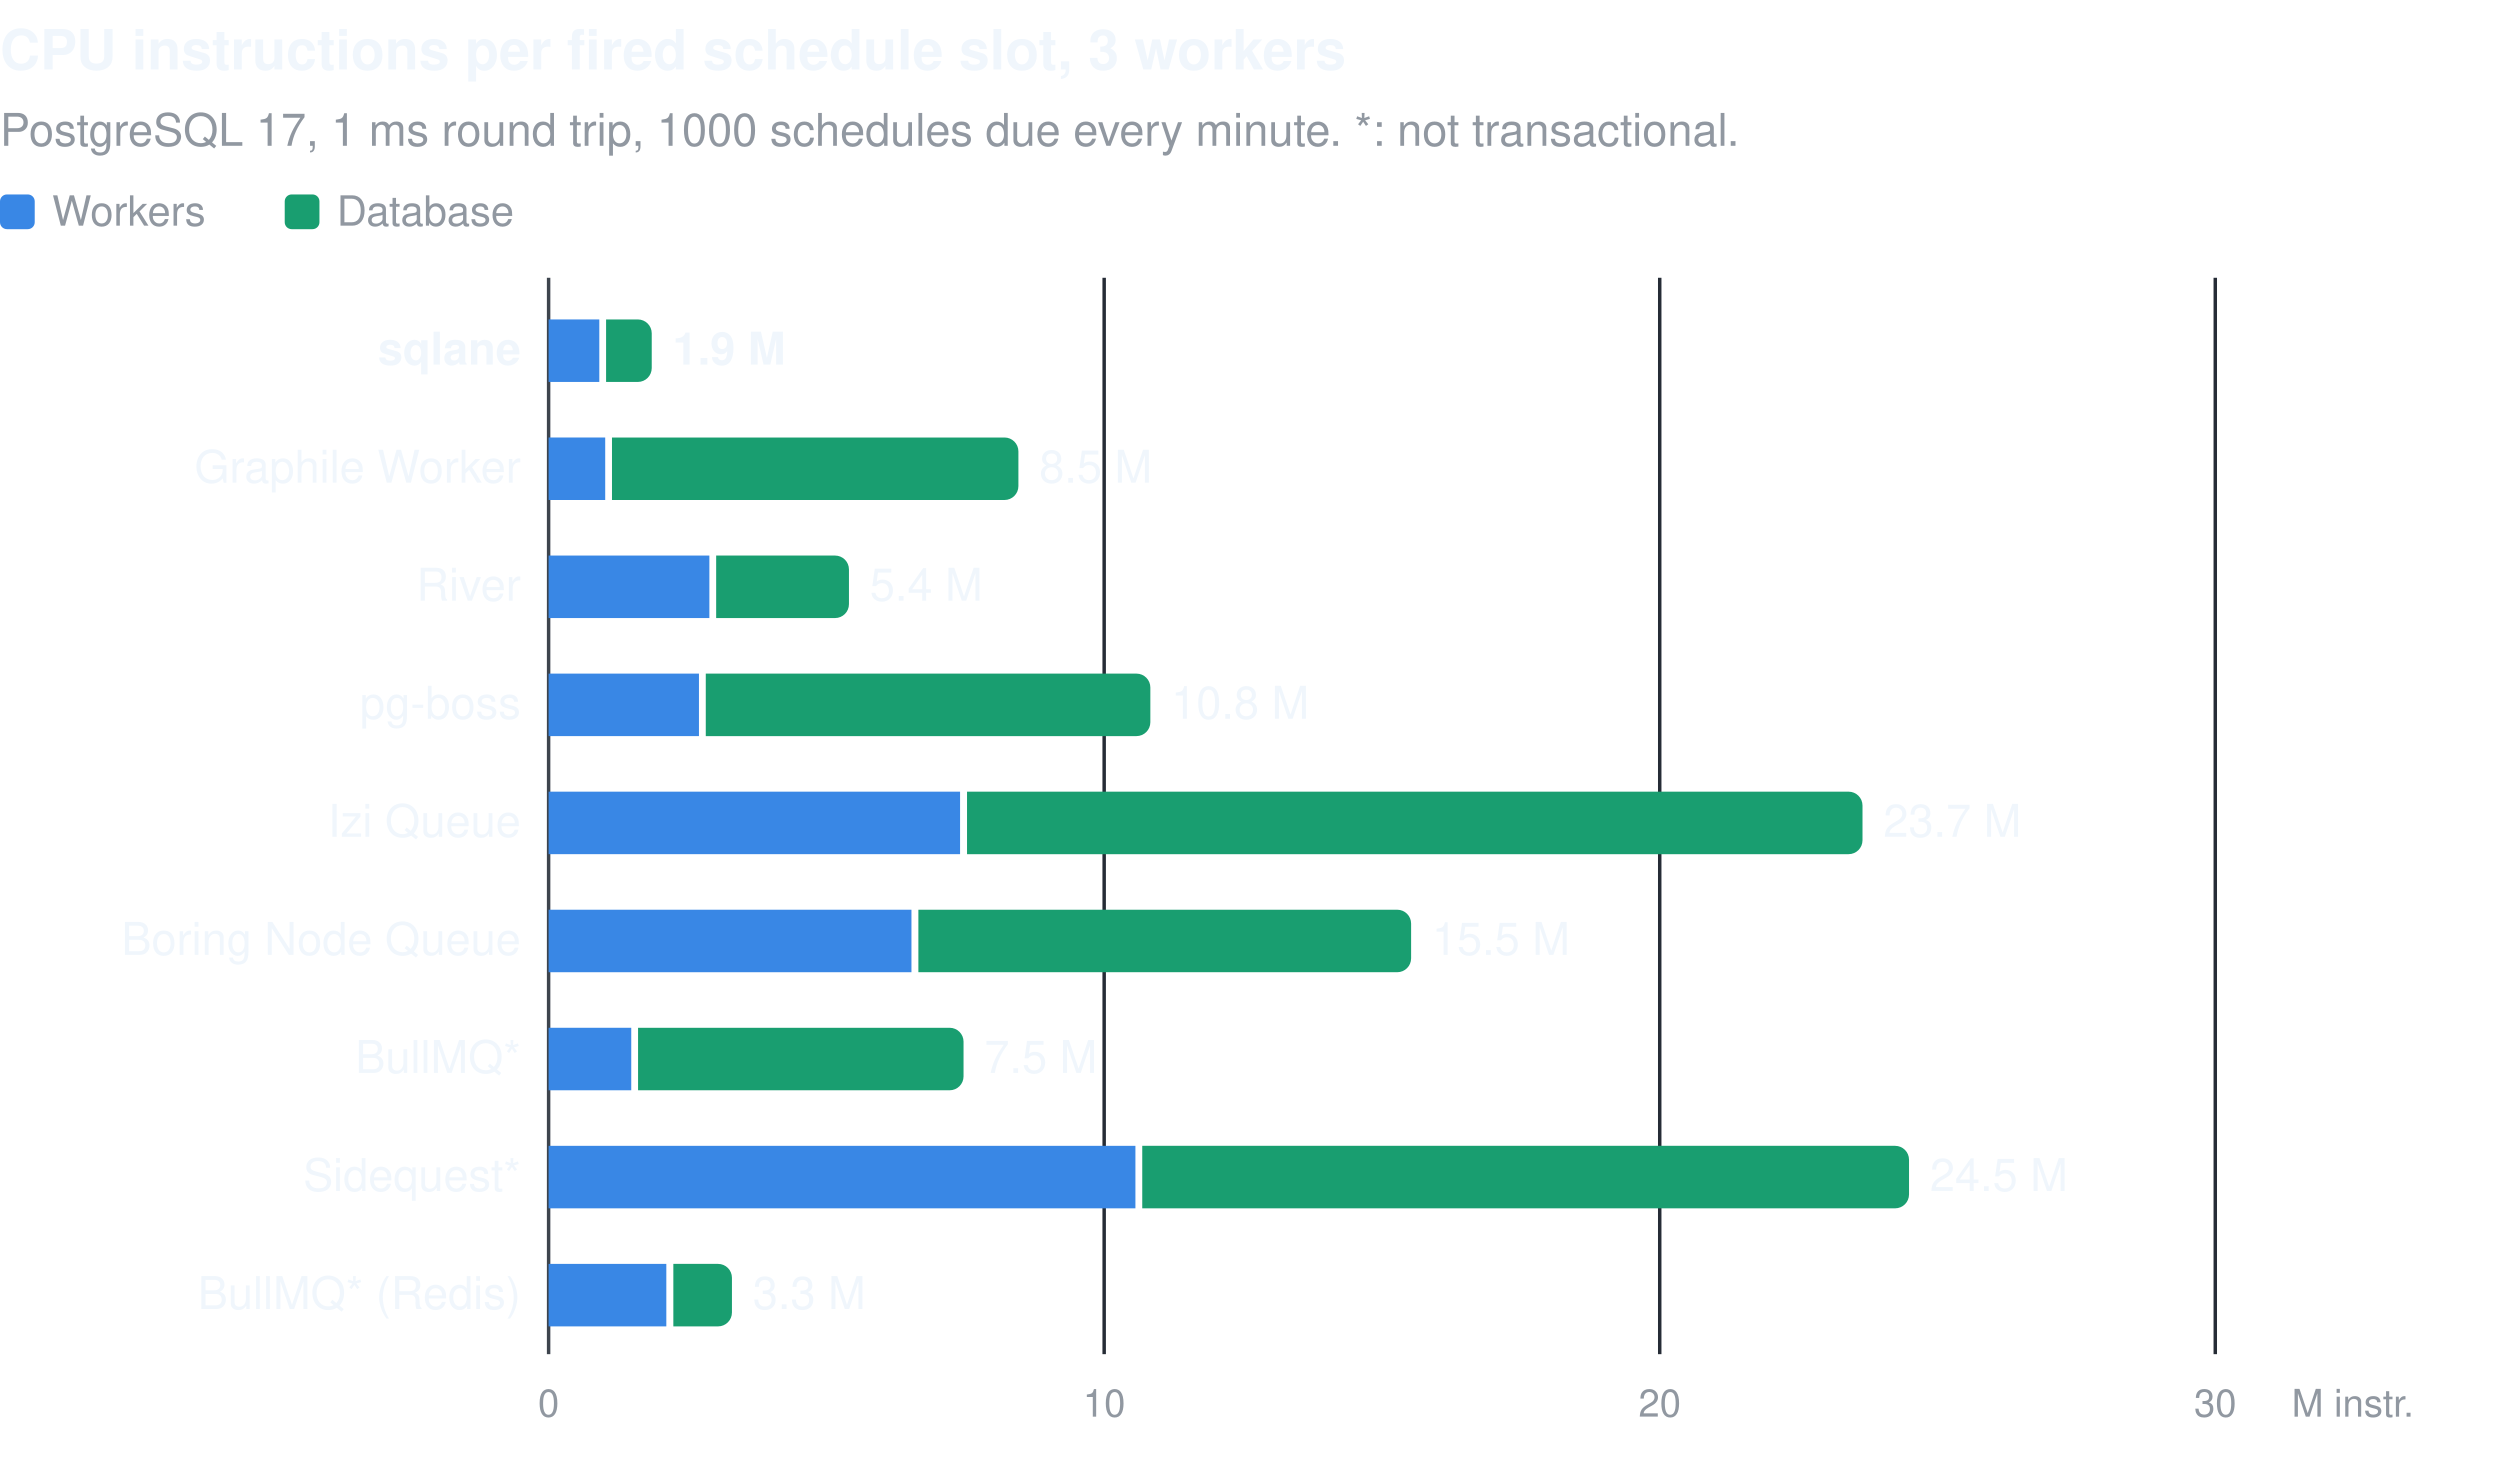
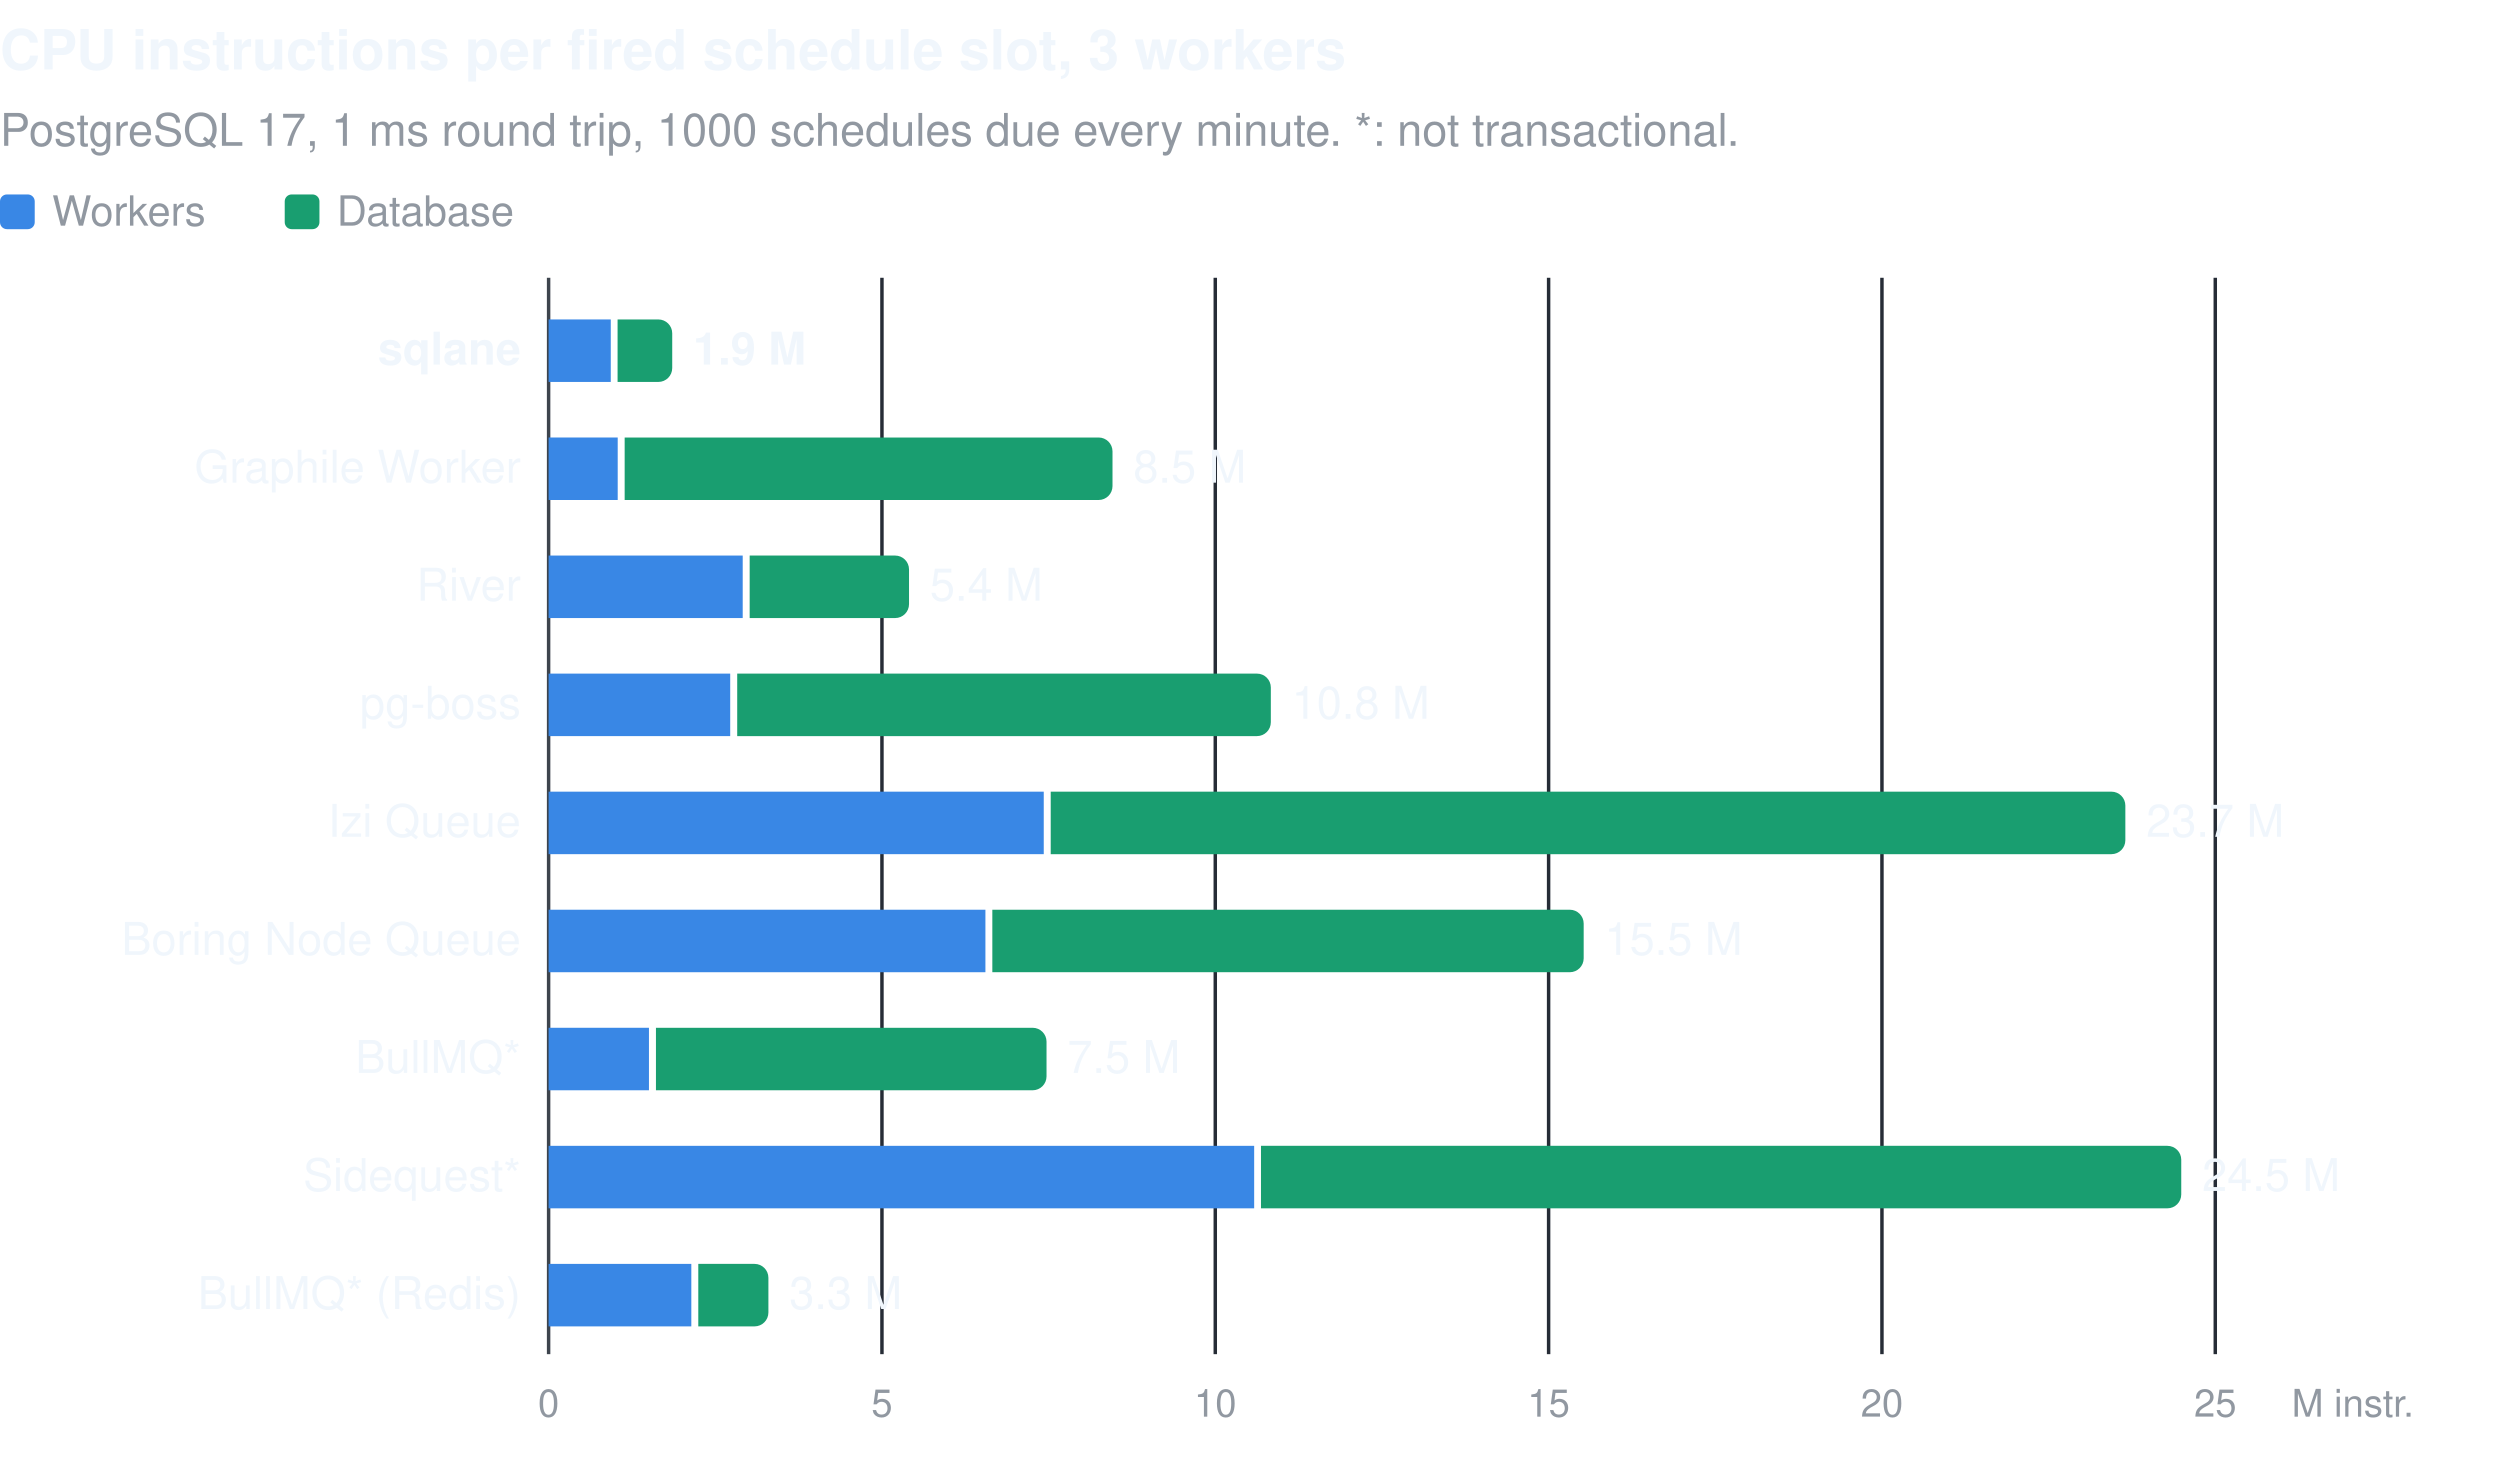
<svg xmlns="http://www.w3.org/2000/svg" width="720" height="424" viewBox="0 0 720 424" font-family="-apple-system, BlinkMacSystemFont, 'Segoe UI', Helvetica, Arial, sans-serif" role="img" aria-label="CPU instructions per fired schedule slot, 3 workers">
  <text x="0" y="20" font-size="16" font-weight="600" fill="#f0f6fc">CPU instructions per fired schedule slot, 3 workers</text>
  <text x="0" y="42" font-size="13" fill="#9198a1">PostgreSQL 17, 1 ms round trip, 1000 schedules due every minute. *: not transactional.</text>
  <rect x="0" y="56" width="10" height="10" rx="2" fill="#3987e5" />
  <text x="15" y="65" font-size="12" fill="#9198a1">Workers</text>
  <rect x="82" y="56" width="10" height="10" rx="2" fill="#199e70" />
  <text x="97" y="65" font-size="12" fill="#9198a1">Database</text>
  <line x1="158.0" y1="80" x2="158.0" y2="390" stroke="#3d444d" />
  <text x="158.0" y="408" font-size="11" fill="#9198a1" text-anchor="middle">0</text>
-   <line x1="318.0" y1="80" x2="318.0" y2="390" stroke="#262c36" />
-   <text x="318.0" y="408" font-size="11" fill="#9198a1" text-anchor="middle">10</text>
-   <line x1="478.0" y1="80" x2="478.0" y2="390" stroke="#262c36" />
-   <text x="478.0" y="408" font-size="11" fill="#9198a1" text-anchor="middle">20</text>
+   <line x1="254.0" y1="80" x2="254.0" y2="390" stroke="#262c36" />
+   <text x="254.0" y="408" font-size="11" fill="#9198a1" text-anchor="middle">5</text>
+   <line x1="350.0" y1="80" x2="350.0" y2="390" stroke="#262c36" />
+   <text x="350.0" y="408" font-size="11" fill="#9198a1" text-anchor="middle">10</text>
+   <line x1="446.0" y1="80" x2="446.0" y2="390" stroke="#262c36" />
+   <text x="446.0" y="408" font-size="11" fill="#9198a1" text-anchor="middle">15</text>
+   <line x1="542.0" y1="80" x2="542.0" y2="390" stroke="#262c36" />
+   <text x="542.0" y="408" font-size="11" fill="#9198a1" text-anchor="middle">20</text>
  <line x1="638.0" y1="80" x2="638.0" y2="390" stroke="#262c36" />
-   <text x="638.0" y="408" font-size="11" fill="#9198a1" text-anchor="middle">30</text>
+   <text x="638.0" y="408" font-size="11" fill="#9198a1" text-anchor="middle">25</text>
  <text x="660" y="408" font-size="11" fill="#9198a1">M instr.</text>
  <text x="150" y="105" font-size="13" fill="#f0f6fc" text-anchor="end" font-weight="600">sqlane</text>
-   <rect x="158" y="92" width="14.6" height="18" fill="#3987e5" />
-   <path d="M174.552,92H183.7A4,4 0 0 1 187.7,96V106A4,4 0 0 1 183.7,110H174.552Z" fill="#199e70" />
-   <text x="193.7" y="105" font-size="13" fill="#f0f6fc" font-weight="600">1.9 M</text>
+   <rect x="158" y="92" width="17.9" height="18" fill="#3987e5" />
+   <path d="M177.862,92H189.6A4,4 0 0 1 193.6,96V106A4,4 0 0 1 189.6,110H177.862Z" fill="#199e70" />
+   <text x="199.6" y="105" font-size="13" fill="#f0f6fc" font-weight="600">1.9 M</text>
  <text x="150" y="139" font-size="13" fill="#f0f6fc" text-anchor="end">Graphile Worker</text>
-   <rect x="158" y="126" width="16.3" height="18" fill="#3987e5" />
-   <path d="M176.251,126H289.3A4,4 0 0 1 293.3,130V140A4,4 0 0 1 289.3,144H176.251Z" fill="#199e70" />
-   <text x="299.3" y="139" font-size="13" fill="#f0f6fc">8.5 M</text>
+   <rect x="158" y="126" width="19.9" height="18" fill="#3987e5" />
+   <path d="M179.901,126H316.4A4,4 0 0 1 320.4,130V140A4,4 0 0 1 316.4,144H179.901Z" fill="#199e70" />
+   <text x="326.4" y="139" font-size="13" fill="#f0f6fc">8.5 M</text>
  <text x="150" y="173" font-size="13" fill="#f0f6fc" text-anchor="end">River</text>
-   <rect x="158" y="160" width="46.3" height="18" fill="#3987e5" />
-   <path d="M206.254,160H240.5A4,4 0 0 1 244.5,164V174A4,4 0 0 1 240.5,178H206.254Z" fill="#199e70" />
-   <text x="250.5" y="173" font-size="13" fill="#f0f6fc">5.4 M</text>
+   <rect x="158" y="160" width="55.9" height="18" fill="#3987e5" />
+   <path d="M215.905,160H257.8A4,4 0 0 1 261.8,164V174A4,4 0 0 1 257.8,178H215.905Z" fill="#199e70" />
+   <text x="267.8" y="173" font-size="13" fill="#f0f6fc">5.4 M</text>
  <text x="150" y="207" font-size="13" fill="#f0f6fc" text-anchor="end">pg-boss</text>
-   <rect x="158" y="194" width="43.3" height="18" fill="#3987e5" />
-   <path d="M203.263,194H327.3A4,4 0 0 1 331.3,198V208A4,4 0 0 1 327.3,212H203.263Z" fill="#199e70" />
-   <text x="337.3" y="207" font-size="13" fill="#f0f6fc">10.8 M</text>
+   <rect x="158" y="194" width="52.3" height="18" fill="#3987e5" />
+   <path d="M212.316,194H362.0A4,4 0 0 1 366.0,198V208A4,4 0 0 1 362.0,212H212.316Z" fill="#199e70" />
+   <text x="372.0" y="207" font-size="13" fill="#f0f6fc">10.8 M</text>
  <text x="150" y="241" font-size="13" fill="#f0f6fc" text-anchor="end">Izi Queue</text>
-   <rect x="158" y="228" width="118.5" height="18" fill="#3987e5" />
-   <path d="M278.505,228H532.4A4,4 0 0 1 536.4,232V242A4,4 0 0 1 532.4,246H278.505Z" fill="#199e70" />
-   <text x="542.4" y="241" font-size="13" fill="#f0f6fc">23.7 M</text>
+   <rect x="158" y="228" width="142.6" height="18" fill="#3987e5" />
+   <path d="M302.606,228H608.1A4,4 0 0 1 612.1,232V242A4,4 0 0 1 608.1,246H302.606Z" fill="#199e70" />
+   <text x="618.1" y="241" font-size="13" fill="#f0f6fc">23.7 M</text>
  <text x="150" y="275" font-size="13" fill="#f0f6fc" text-anchor="end">Boring Node Queue</text>
-   <rect x="158" y="262" width="104.5" height="18" fill="#3987e5" />
-   <path d="M264.493,262H402.4A4,4 0 0 1 406.4,266V276A4,4 0 0 1 402.4,280H264.493Z" fill="#199e70" />
-   <text x="412.4" y="275" font-size="13" fill="#f0f6fc">15.5 M</text>
+   <rect x="158" y="262" width="125.8" height="18" fill="#3987e5" />
+   <path d="M285.791,262H452.1A4,4 0 0 1 456.1,266V276A4,4 0 0 1 452.1,280H285.791Z" fill="#199e70" />
+   <text x="462.1" y="275" font-size="13" fill="#f0f6fc">15.5 M</text>
  <text x="150" y="309" font-size="13" fill="#f0f6fc" text-anchor="end">BullMQ*</text>
-   <rect x="158" y="296" width="23.8" height="18" fill="#3987e5" />
-   <path d="M183.761,296H273.5A4,4 0 0 1 277.5,300V310A4,4 0 0 1 273.5,314H183.761Z" fill="#199e70" />
-   <text x="283.5" y="309" font-size="13" fill="#f0f6fc">7.5 M</text>
+   <rect x="158" y="296" width="28.9" height="18" fill="#3987e5" />
+   <path d="M188.913,296H297.4A4,4 0 0 1 301.4,300V310A4,4 0 0 1 297.4,314H188.913Z" fill="#199e70" />
+   <text x="307.4" y="309" font-size="13" fill="#f0f6fc">7.5 M</text>
  <text x="150" y="343" font-size="13" fill="#f0f6fc" text-anchor="end">Sidequest*</text>
-   <rect x="158" y="330" width="169.0" height="18" fill="#3987e5" />
-   <path d="M328.967,330H545.8A4,4 0 0 1 549.8,334V344A4,4 0 0 1 545.8,348H328.967Z" fill="#199e70" />
-   <text x="555.8" y="343" font-size="13" fill="#f0f6fc">24.5 M</text>
+   <rect x="158" y="330" width="203.2" height="18" fill="#3987e5" />
+   <path d="M363.161,330H624.2A4,4 0 0 1 628.2,334V344A4,4 0 0 1 624.2,348H363.161Z" fill="#199e70" />
+   <text x="634.2" y="343" font-size="13" fill="#f0f6fc">24.5 M</text>
  <text x="150" y="377" font-size="13" fill="#f0f6fc" text-anchor="end">BullMQ* (Redis)</text>
-   <rect x="158" y="364" width="33.9" height="18" fill="#3987e5" />
-   <path d="M193.922,364H206.8A4,4 0 0 1 210.8,368V378A4,4 0 0 1 206.8,382H193.922Z" fill="#199e70" />
-   <text x="216.8" y="377" font-size="13" fill="#f0f6fc">3.3 M</text>
+   <rect x="158" y="364" width="41.1" height="18" fill="#3987e5" />
+   <path d="M201.107,364H217.3A4,4 0 0 1 221.3,368V378A4,4 0 0 1 217.3,382H201.107Z" fill="#199e70" />
+   <text x="227.3" y="377" font-size="13" fill="#f0f6fc">3.3 M</text>
</svg>
